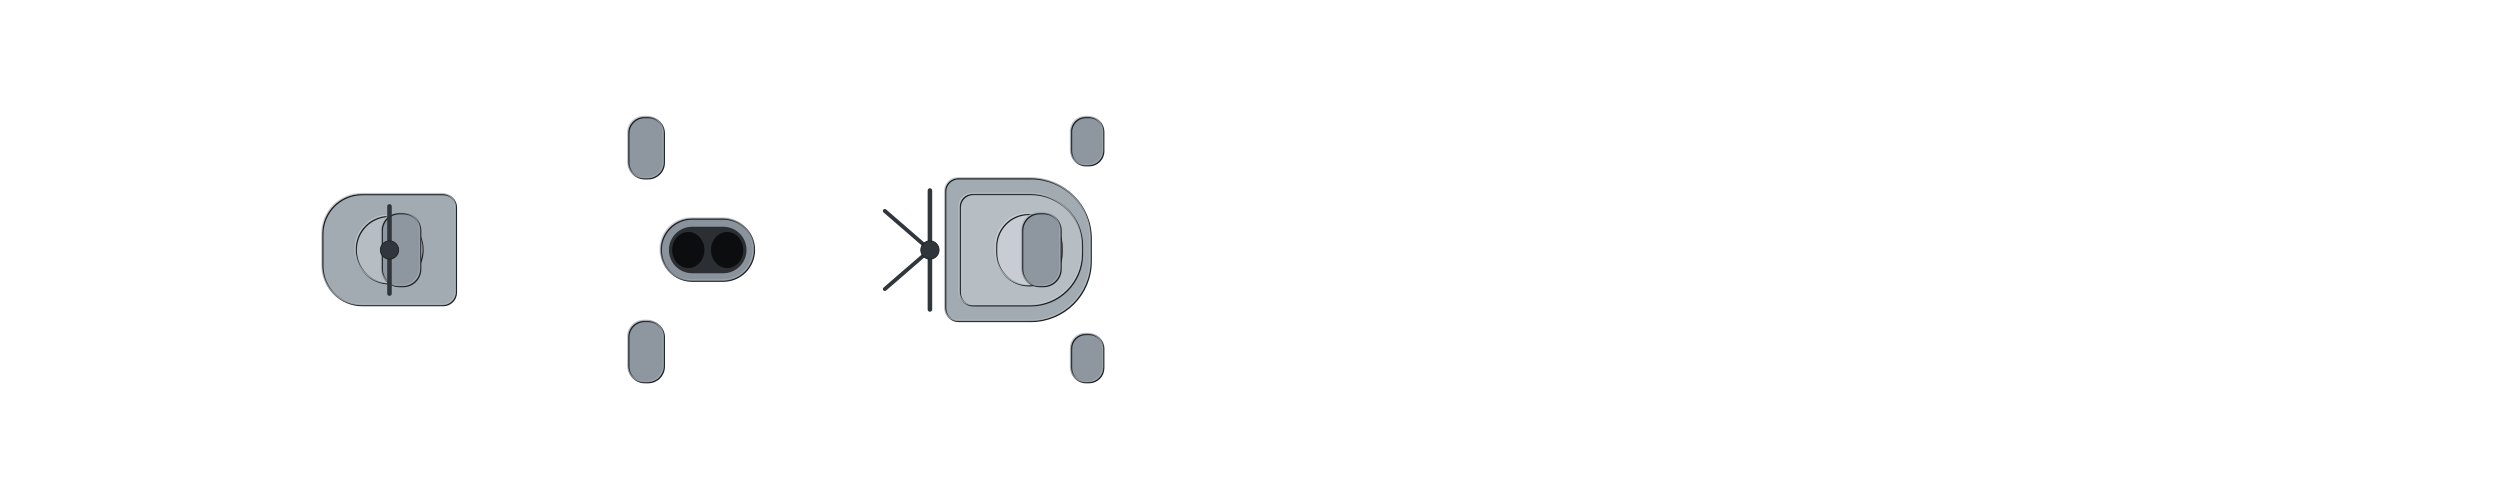
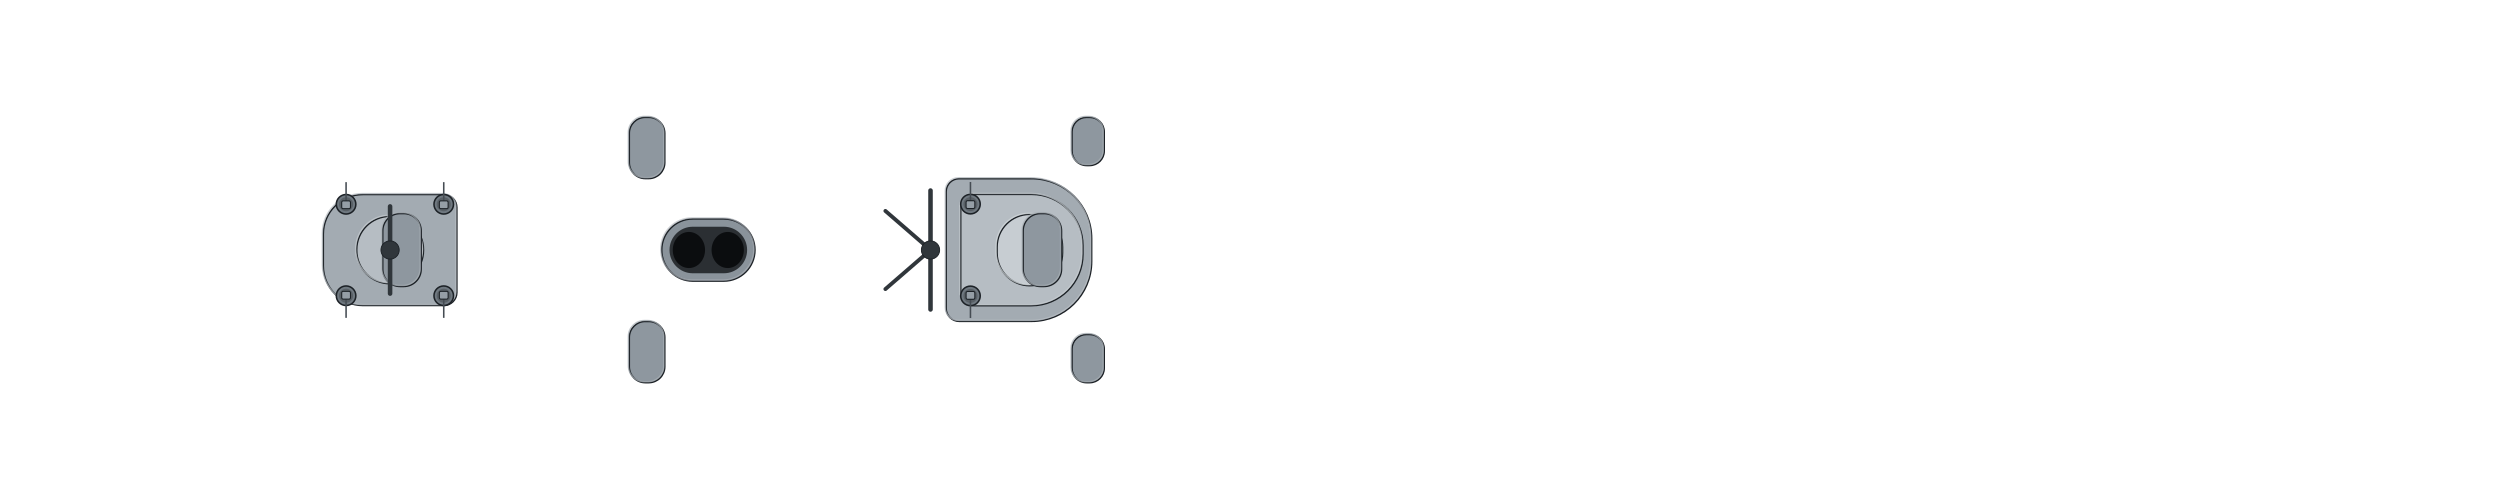
<svg xmlns="http://www.w3.org/2000/svg" width="1920" height="384" viewBox="-96 -19.2 192 38.4" shape-rendering="geometricPrecision">
  <defs>
    <clipPath id="hullclip">
      <path d="M-91.75,-1.522 L-91.743,-1.701 L-91.723,-1.881 L-91.69,-2.06 L-91.643,-2.239 L-91.583,-2.418 L-91.509,-2.597 L-91.422,-2.776 L-91.322,-2.955 L-91.208,-3.133 L-91.081,-3.311 L-90.941,-3.489 L-90.787,-3.666 L-90.62,-3.843 L-90.44,-4.02 L-90.247,-4.196 L-90.041,-4.372 L-89.821,-4.547 L-89.588,-4.722 L-89.343,-4.896 L-89.084,-5.07 L-88.812,-5.243 L-88.527,-5.416 L-88.23,-5.588 L-87.919,-5.759 L-87.596,-5.93 L-87.259,-6.1 L-86.91,-6.269 L-86.549,-6.437 L-86.175,-6.604 L-85.788,-6.771 L-85.388,-6.937 L-84.977,-7.102 L-84.552,-7.266 L-84.116,-7.428 L-83.667,-7.59 L-83.206,-7.751 L-82.732,-7.911 L-82.247,-8.07 L-81.75,-8.228 L-81.241,-8.385 L-80.719,-8.54 L-80.187,-8.695 L-79.642,-8.848 L-79.086,-9 L-78.518,-9.15 L-77.939,-9.3 L-77.348,-9.448 L-76.746,-9.595 L-76.133,-9.74 L-75.509,-9.884 L-74.874,-10.027 L-74.227,-10.168 L-73.57,-10.308 L-72.903,-10.446 L-72.224,-10.583 L-71.535,-10.718 L-70.836,-10.852 L-70.126,-10.984 L-69.406,-11.114 L-68.676,-11.243 L-67.936,-11.37 L-67.186,-11.496 L-66.426,-11.62 L-65.656,-11.742 L-64.877,-11.862 L-64.088,-11.981 L-63.29,-12.098 L-62.483,-12.213 L-61.667,-12.326 L-60.842,-12.437 L-60.007,-12.547 L-59.164,-12.654 L-58.313,-12.76 L-57.452,-12.864 L-56.584,-12.966 L-55.707,-13.065 L-54.822,-13.163 L-53.929,-13.259 L-53.028,-13.353 L-52.12,-13.444 L-51.204,-13.534 L-50.28,-13.621 L-49.349,-13.707 L-48.411,-13.79 L-47.466,-13.871 L-46.514,-13.95 L-45.555,-14.026 L-44.589,-14.101 L-43.617,-14.173 L-42.638,-14.243 L-41.654,-14.311 L-40.663,-14.376 L-39.666,-14.439 L-38.664,-14.5 L-37.655,-14.559 L-36.642,-14.615 L-35.623,-14.669 L-34.598,-14.72 L-33.569,-14.769 L-32.535,-14.815 L-31.496,-14.859 L-30.453,-14.901 L-29.405,-14.94 L-28.352,-14.977 L-27.296,-15.011 L-26.236,-15.043 L-25.171,-15.072 L-24.103,-15.098 L-23.032,-15.122 L-21.957,-15.144 L-20.879,-15.162 L-19.798,-15.179 L-18.714,-15.192 L-17.628,-15.203 L-16.538,-15.211 L-15.447,-15.217 L-14.353,-15.22 L-13.257,-15.22 L-12.159,-15.22 L-11.059,-15.22 L-9.958,-15.22 L-8.855,-15.22 L-7.751,-15.22 L-6.646,-15.22 L-5.54,-15.22 L-4.433,-15.22 L-3.325,-15.22 L-2.217,-15.22 L-1.109,-15.22 L-0,-15.22 L1.109,-15.22 L2.217,-15.22 L3.325,-15.22 L4.433,-15.22 L5.54,-15.22 L6.646,-15.22 L7.751,-15.22 L8.855,-15.22 L9.958,-15.22 L11.059,-15.22 L12.159,-15.22 L13.257,-15.22 L14.353,-15.219 L15.447,-15.213 L16.538,-15.201 L17.628,-15.182 L18.714,-15.158 L19.798,-15.128 L20.879,-15.092 L21.957,-15.051 L23.032,-15.003 L24.103,-14.951 L25.171,-14.892 L26.236,-14.828 L27.296,-14.759 L28.352,-14.684 L29.405,-14.605 L30.453,-14.519 L31.496,-14.429 L32.535,-14.334 L33.569,-14.234 L34.598,-14.129 L35.623,-14.019 L36.642,-13.905 L37.655,-13.786 L38.664,-13.663 L39.666,-13.535 L40.663,-13.403 L41.654,-13.267 L42.638,-13.127 L43.617,-12.983 L44.589,-12.835 L45.555,-12.683 L46.514,-12.528 L47.466,-12.37 L48.411,-12.208 L49.349,-12.043 L50.28,-11.875 L51.204,-11.704 L52.12,-11.53 L53.028,-11.353 L53.929,-11.174 L54.822,-10.992 L55.707,-10.808 L56.584,-10.622 L57.452,-10.434 L58.313,-10.244 L59.164,-10.053 L60.007,-9.859 L60.842,-9.664 L61.667,-9.468 L62.483,-9.271 L63.29,-9.072 L64.088,-8.873 L64.877,-8.673 L65.656,-8.472 L66.426,-8.271 L67.186,-8.069 L67.936,-7.867 L68.676,-7.665 L69.406,-7.463 L70.126,-7.262 L70.836,-7.06 L71.535,-6.859 L72.224,-6.659 L72.903,-6.46 L73.57,-6.261 L74.227,-6.064 L74.874,-5.867 L75.509,-5.672 L76.133,-5.478 L76.746,-5.286 L77.348,-5.096 L77.939,-4.907 L78.518,-4.72 L79.086,-4.536 L79.642,-4.353 L80.187,-4.173 L80.719,-3.995 L81.241,-3.82 L81.75,-3.648 L82.247,-3.478 L82.732,-3.311 L83.206,-3.148 L83.667,-2.987 L84.116,-2.83 L84.552,-2.676 L84.977,-2.525 L85.388,-2.378 L85.788,-2.235 L86.175,-2.095 L86.549,-1.959 L86.91,-1.828 L87.259,-1.7 L87.596,-1.576 L87.919,-1.456 L88.23,-1.341 L88.527,-1.23 L88.812,-1.123 L89.084,-1.021 L89.343,-0.924 L89.588,-0.831 L89.821,-0.742 L90.041,-0.659 L90.247,-0.58 L90.44,-0.506 L90.62,-0.437 L90.787,-0.373 L90.941,-0.314 L91.081,-0.26 L91.208,-0.21 L91.322,-0.166 L91.422,-0.128 L91.509,-0.094 L91.583,-0.065 L91.643,-0.042 L91.69,-0.023 L91.723,-0.01 L91.723,0.01 L91.69,0.023 L91.643,0.042 L91.583,0.065 L91.509,0.094 L91.422,0.128 L91.322,0.166 L91.208,0.21 L91.081,0.26 L90.941,0.314 L90.787,0.373 L90.62,0.437 L90.44,0.506 L90.247,0.58 L90.041,0.659 L89.821,0.742 L89.588,0.831 L89.343,0.924 L89.084,1.021 L88.812,1.123 L88.527,1.23 L88.23,1.341 L87.919,1.456 L87.596,1.576 L87.259,1.7 L86.91,1.828 L86.549,1.959 L86.175,2.095 L85.788,2.235 L85.388,2.378 L84.977,2.525 L84.552,2.676 L84.116,2.83 L83.667,2.987 L83.206,3.148 L82.732,3.311 L82.247,3.478 L81.75,3.648 L81.241,3.82 L80.719,3.995 L80.187,4.173 L79.642,4.353 L79.086,4.536 L78.518,4.72 L77.939,4.907 L77.348,5.096 L76.746,5.286 L76.133,5.478 L75.509,5.672 L74.874,5.867 L74.227,6.064 L73.57,6.261 L72.903,6.46 L72.224,6.659 L71.535,6.859 L70.836,7.06 L70.126,7.262 L69.406,7.463 L68.676,7.665 L67.936,7.867 L67.186,8.069 L66.426,8.271 L65.656,8.472 L64.877,8.673 L64.088,8.873 L63.29,9.072 L62.483,9.271 L61.667,9.468 L60.842,9.664 L60.007,9.859 L59.164,10.053 L58.313,10.244 L57.452,10.434 L56.584,10.622 L55.707,10.808 L54.822,10.992 L53.929,11.174 L53.028,11.353 L52.12,11.53 L51.204,11.704 L50.28,11.875 L49.349,12.043 L48.411,12.208 L47.466,12.37 L46.514,12.528 L45.555,12.683 L44.589,12.835 L43.617,12.983 L42.638,13.127 L41.654,13.267 L40.663,13.403 L39.666,13.535 L38.664,13.663 L37.655,13.786 L36.642,13.905 L35.623,14.019 L34.598,14.129 L33.569,14.234 L32.535,14.334 L31.496,14.429 L30.453,14.519 L29.405,14.605 L28.352,14.684 L27.296,14.759 L26.236,14.828 L25.171,14.892 L24.103,14.951 L23.032,15.003 L21.957,15.051 L20.879,15.092 L19.798,15.128 L18.714,15.158 L17.628,15.182 L16.538,15.201 L15.447,15.213 L14.353,15.219 L13.257,15.22 L12.159,15.22 L11.059,15.22 L9.958,15.22 L8.855,15.22 L7.751,15.22 L6.646,15.22 L5.54,15.22 L4.433,15.22 L3.325,15.22 L2.217,15.22 L1.109,15.22 L-0,15.22 L-1.109,15.22 L-2.217,15.22 L-3.325,15.22 L-4.433,15.22 L-5.54,15.22 L-6.646,15.22 L-7.751,15.22 L-8.855,15.22 L-9.958,15.22 L-11.059,15.22 L-12.159,15.22 L-13.257,15.22 L-14.353,15.22 L-15.447,15.217 L-16.538,15.211 L-17.628,15.203 L-18.714,15.192 L-19.798,15.179 L-20.879,15.162 L-21.957,15.144 L-23.032,15.122 L-24.103,15.098 L-25.171,15.072 L-26.236,15.043 L-27.296,15.011 L-28.352,14.977 L-29.405,14.94 L-30.453,14.901 L-31.496,14.859 L-32.535,14.815 L-33.569,14.769 L-34.598,14.72 L-35.623,14.669 L-36.642,14.615 L-37.655,14.559 L-38.664,14.5 L-39.666,14.439 L-40.663,14.376 L-41.654,14.311 L-42.638,14.243 L-43.617,14.173 L-44.589,14.101 L-45.555,14.026 L-46.514,13.95 L-47.466,13.871 L-48.411,13.79 L-49.349,13.707 L-50.28,13.621 L-51.204,13.534 L-52.12,13.444 L-53.028,13.353 L-53.929,13.259 L-54.822,13.163 L-55.707,13.065 L-56.584,12.966 L-57.452,12.864 L-58.313,12.76 L-59.164,12.654 L-60.007,12.547 L-60.842,12.437 L-61.667,12.326 L-62.483,12.213 L-63.29,12.098 L-64.088,11.981 L-64.877,11.862 L-65.656,11.742 L-66.426,11.62 L-67.186,11.496 L-67.936,11.37 L-68.676,11.243 L-69.406,11.114 L-70.126,10.984 L-70.836,10.852 L-71.535,10.718 L-72.224,10.583 L-72.903,10.446 L-73.57,10.308 L-74.227,10.168 L-74.874,10.027 L-75.509,9.884 L-76.133,9.74 L-76.746,9.595 L-77.348,9.448 L-77.939,9.3 L-78.518,9.15 L-79.086,9 L-79.642,8.848 L-80.187,8.695 L-80.719,8.54 L-81.241,8.385 L-81.75,8.228 L-82.247,8.07 L-82.732,7.911 L-83.206,7.751 L-83.667,7.59 L-84.116,7.428 L-84.552,7.266 L-84.977,7.102 L-85.388,6.937 L-85.788,6.771 L-86.175,6.604 L-86.549,6.437 L-86.91,6.269 L-87.259,6.1 L-87.596,5.93 L-87.919,5.759 L-88.23,5.588 L-88.527,5.416 L-88.812,5.243 L-89.084,5.07 L-89.343,4.896 L-89.588,4.722 L-89.821,4.547 L-90.041,4.372 L-90.247,4.196 L-90.44,4.02 L-90.62,3.843 L-90.787,3.666 L-90.941,3.489 L-91.081,3.311 L-91.208,3.133 L-91.322,2.955 L-91.422,2.776 L-91.509,2.597 L-91.583,2.418 L-91.643,2.239 L-91.69,2.06 L-91.723,1.881 L-91.743,1.701 L-91.75,1.522 Z" />
    </clipPath>
    <clipPath id="deckclip">
      <path d="M-91.75,-0.972 L-91.743,-1.151 L-91.723,-1.331 L-91.69,-1.51 L-91.643,-1.689 L-91.583,-1.868 L-91.509,-2.047 L-91.422,-2.226 L-91.322,-2.405 L-91.208,-2.583 L-91.081,-2.761 L-90.941,-2.939 L-90.787,-3.116 L-90.62,-3.293 L-90.44,-3.47 L-90.247,-3.646 L-90.041,-3.822 L-89.821,-3.997 L-89.588,-4.172 L-89.343,-4.346 L-89.084,-4.52 L-88.812,-4.693 L-88.527,-4.866 L-88.23,-5.038 L-87.919,-5.209 L-87.596,-5.38 L-87.259,-5.55 L-86.91,-5.719 L-86.549,-5.887 L-86.175,-6.054 L-85.788,-6.221 L-85.388,-6.387 L-84.977,-6.552 L-84.552,-6.716 L-84.116,-6.878 L-83.667,-7.04 L-83.206,-7.201 L-82.732,-7.361 L-82.247,-7.52 L-81.75,-7.678 L-81.241,-7.835 L-80.719,-7.99 L-80.187,-8.145 L-79.642,-8.298 L-79.086,-8.45 L-78.518,-8.6 L-77.939,-8.75 L-77.348,-8.898 L-76.746,-9.045 L-76.133,-9.19 L-75.509,-9.334 L-74.874,-9.477 L-74.227,-9.618 L-73.57,-9.758 L-72.903,-9.896 L-72.224,-10.033 L-71.535,-10.168 L-70.836,-10.302 L-70.126,-10.434 L-69.406,-10.564 L-68.676,-10.693 L-67.936,-10.82 L-67.186,-10.946 L-66.426,-11.07 L-65.656,-11.192 L-64.877,-11.312 L-64.088,-11.431 L-63.29,-11.548 L-62.483,-11.663 L-61.667,-11.776 L-60.842,-11.887 L-60.007,-11.997 L-59.164,-12.104 L-58.313,-12.21 L-57.452,-12.314 L-56.584,-12.416 L-55.707,-12.515 L-54.822,-12.613 L-53.929,-12.709 L-53.028,-12.803 L-52.12,-12.894 L-51.204,-12.984 L-50.28,-13.071 L-49.349,-13.157 L-48.411,-13.24 L-47.466,-13.321 L-46.514,-13.4 L-45.555,-13.476 L-44.589,-13.551 L-43.617,-13.623 L-42.638,-13.693 L-41.654,-13.761 L-40.663,-13.826 L-39.666,-13.889 L-38.664,-13.95 L-37.655,-14.009 L-36.642,-14.065 L-35.623,-14.119 L-34.598,-14.17 L-33.569,-14.219 L-32.535,-14.265 L-31.496,-14.309 L-30.453,-14.351 L-29.405,-14.39 L-28.352,-14.427 L-27.296,-14.461 L-26.236,-14.493 L-25.171,-14.522 L-24.103,-14.548 L-23.032,-14.572 L-21.957,-14.594 L-20.879,-14.612 L-19.798,-14.629 L-18.714,-14.642 L-17.628,-14.653 L-16.538,-14.661 L-15.447,-14.667 L-14.353,-14.67 L-13.257,-14.67 L-12.159,-14.67 L-11.059,-14.67 L-9.958,-14.67 L-8.855,-14.67 L-7.751,-14.67 L-6.646,-14.67 L-5.54,-14.67 L-4.433,-14.67 L-3.325,-14.67 L-2.217,-14.67 L-1.109,-14.67 L-0,-14.67 L1.109,-14.67 L2.217,-14.67 L3.325,-14.67 L4.433,-14.67 L5.54,-14.67 L6.646,-14.67 L7.751,-14.67 L8.855,-14.67 L9.958,-14.67 L11.059,-14.67 L12.159,-14.67 L13.257,-14.67 L14.353,-14.669 L15.447,-14.663 L16.538,-14.651 L17.628,-14.632 L18.714,-14.608 L19.798,-14.578 L20.879,-14.542 L21.957,-14.501 L23.032,-14.453 L24.103,-14.401 L25.171,-14.342 L26.236,-14.278 L27.296,-14.209 L28.352,-14.134 L29.405,-14.055 L30.453,-13.969 L31.496,-13.879 L32.535,-13.784 L33.569,-13.684 L34.598,-13.579 L35.623,-13.469 L36.642,-13.355 L37.655,-13.236 L38.664,-13.113 L39.666,-12.985 L40.663,-12.853 L41.654,-12.717 L42.638,-12.577 L43.617,-12.433 L44.589,-12.285 L45.555,-12.133 L46.514,-11.978 L47.466,-11.82 L48.411,-11.658 L49.349,-11.493 L50.28,-11.325 L51.204,-11.154 L52.12,-10.98 L53.028,-10.803 L53.929,-10.624 L54.822,-10.442 L55.707,-10.258 L56.584,-10.072 L57.452,-9.884 L58.313,-9.694 L59.164,-9.503 L60.007,-9.309 L60.842,-9.114 L61.667,-8.918 L62.483,-8.721 L63.29,-8.522 L64.088,-8.323 L64.877,-8.123 L65.656,-7.922 L66.426,-7.721 L67.186,-7.519 L67.936,-7.317 L68.676,-7.115 L69.406,-6.913 L70.126,-6.712 L70.836,-6.51 L71.535,-6.309 L72.224,-6.109 L72.903,-5.91 L73.57,-5.711 L74.227,-5.514 L74.874,-5.317 L75.509,-5.122 L76.133,-4.928 L76.746,-4.736 L77.348,-4.546 L77.939,-4.357 L78.518,-4.17 L79.086,-3.986 L79.642,-3.803 L80.187,-3.623 L80.719,-3.445 L81.241,-3.27 L81.75,-3.098 L82.247,-2.928 L82.732,-2.761 L83.206,-2.598 L83.667,-2.437 L84.116,-2.28 L84.552,-2.126 L84.977,-1.975 L85.388,-1.828 L85.788,-1.685 L86.175,-1.545 L86.549,-1.409 L86.91,-1.278 L87.259,-1.15 L87.596,-1.026 L87.919,-0.906 L88.23,-0.791 L88.527,-0.68 L88.812,-0.573 L89.084,-0.471 L89.343,-0.374 L89.588,-0.281 L89.821,-0.192 L90.041,-0.109 L90.247,-0.03 L90.247,0.03 L90.041,0.109 L89.821,0.192 L89.588,0.281 L89.343,0.374 L89.084,0.471 L88.812,0.573 L88.527,0.68 L88.23,0.791 L87.919,0.906 L87.596,1.026 L87.259,1.15 L86.91,1.278 L86.549,1.409 L86.175,1.545 L85.788,1.685 L85.388,1.828 L84.977,1.975 L84.552,2.126 L84.116,2.28 L83.667,2.437 L83.206,2.598 L82.732,2.761 L82.247,2.928 L81.75,3.098 L81.241,3.27 L80.719,3.445 L80.187,3.623 L79.642,3.803 L79.086,3.986 L78.518,4.17 L77.939,4.357 L77.348,4.546 L76.746,4.736 L76.133,4.928 L75.509,5.122 L74.874,5.317 L74.227,5.514 L73.57,5.711 L72.903,5.91 L72.224,6.109 L71.535,6.309 L70.836,6.51 L70.126,6.712 L69.406,6.913 L68.676,7.115 L67.936,7.317 L67.186,7.519 L66.426,7.721 L65.656,7.922 L64.877,8.123 L64.088,8.323 L63.29,8.522 L62.483,8.721 L61.667,8.918 L60.842,9.114 L60.007,9.309 L59.164,9.503 L58.313,9.694 L57.452,9.884 L56.584,10.072 L55.707,10.258 L54.822,10.442 L53.929,10.624 L53.028,10.803 L52.12,10.98 L51.204,11.154 L50.28,11.325 L49.349,11.493 L48.411,11.658 L47.466,11.82 L46.514,11.978 L45.555,12.133 L44.589,12.285 L43.617,12.433 L42.638,12.577 L41.654,12.717 L40.663,12.853 L39.666,12.985 L38.664,13.113 L37.655,13.236 L36.642,13.355 L35.623,13.469 L34.598,13.579 L33.569,13.684 L32.535,13.784 L31.496,13.879 L30.453,13.969 L29.405,14.055 L28.352,14.134 L27.296,14.209 L26.236,14.278 L25.171,14.342 L24.103,14.401 L23.032,14.453 L21.957,14.501 L20.879,14.542 L19.798,14.578 L18.714,14.608 L17.628,14.632 L16.538,14.651 L15.447,14.663 L14.353,14.669 L13.257,14.67 L12.159,14.67 L11.059,14.67 L9.958,14.67 L8.855,14.67 L7.751,14.67 L6.646,14.67 L5.54,14.67 L4.433,14.67 L3.325,14.67 L2.217,14.67 L1.109,14.67 L-0,14.67 L-1.109,14.67 L-2.217,14.67 L-3.325,14.67 L-4.433,14.67 L-5.54,14.67 L-6.646,14.67 L-7.751,14.67 L-8.855,14.67 L-9.958,14.67 L-11.059,14.67 L-12.159,14.67 L-13.257,14.67 L-14.353,14.67 L-15.447,14.667 L-16.538,14.661 L-17.628,14.653 L-18.714,14.642 L-19.798,14.629 L-20.879,14.612 L-21.957,14.594 L-23.032,14.572 L-24.103,14.548 L-25.171,14.522 L-26.236,14.493 L-27.296,14.461 L-28.352,14.427 L-29.405,14.39 L-30.453,14.351 L-31.496,14.309 L-32.535,14.265 L-33.569,14.219 L-34.598,14.17 L-35.623,14.119 L-36.642,14.065 L-37.655,14.009 L-38.664,13.95 L-39.666,13.889 L-40.663,13.826 L-41.654,13.761 L-42.638,13.693 L-43.617,13.623 L-44.589,13.551 L-45.555,13.476 L-46.514,13.4 L-47.466,13.321 L-48.411,13.24 L-49.349,13.157 L-50.28,13.071 L-51.204,12.984 L-52.12,12.894 L-53.028,12.803 L-53.929,12.709 L-54.822,12.613 L-55.707,12.515 L-56.584,12.416 L-57.452,12.314 L-58.313,12.21 L-59.164,12.104 L-60.007,11.997 L-60.842,11.887 L-61.667,11.776 L-62.483,11.663 L-63.29,11.548 L-64.088,11.431 L-64.877,11.312 L-65.656,11.192 L-66.426,11.07 L-67.186,10.946 L-67.936,10.82 L-68.676,10.693 L-69.406,10.564 L-70.126,10.434 L-70.836,10.302 L-71.535,10.168 L-72.224,10.033 L-72.903,9.896 L-73.57,9.758 L-74.227,9.618 L-74.874,9.477 L-75.509,9.334 L-76.133,9.19 L-76.746,9.045 L-77.348,8.898 L-77.939,8.75 L-78.518,8.6 L-79.086,8.45 L-79.642,8.298 L-80.187,8.145 L-80.719,7.99 L-81.241,7.835 L-81.75,7.678 L-82.247,7.52 L-82.732,7.361 L-83.206,7.201 L-83.667,7.04 L-84.116,6.878 L-84.552,6.716 L-84.977,6.552 L-85.388,6.387 L-85.788,6.221 L-86.175,6.054 L-86.549,5.887 L-86.91,5.719 L-87.259,5.55 L-87.596,5.38 L-87.919,5.209 L-88.23,5.038 L-88.527,4.866 L-88.812,4.693 L-89.084,4.52 L-89.343,4.346 L-89.588,4.172 L-89.821,3.997 L-90.041,3.822 L-90.247,3.646 L-90.44,3.47 L-90.62,3.293 L-90.787,3.116 L-90.941,2.939 L-91.081,2.761 L-91.208,2.583 L-91.322,2.405 L-91.422,2.226 L-91.509,2.047 L-91.583,1.868 L-91.643,1.689 L-91.69,1.51 L-91.723,1.331 L-91.743,1.151 L-91.75,0.972 Z" />
    </clipPath>
  </defs>
-   <path d="M-22.382,-5.479 L-16.809,-5.479 A4.603,4.603 0 0 1 -12.207,-0.877 L-12.207,0.877 A4.603,4.603 0 0 1 -16.809,5.479 L-22.382,5.479 A1,1 0 0 1 -23.382,4.479 L-23.382,-4.479 A1,1 0 0 1 -22.382,-5.479 Z" fill="#a3abb2" stroke="#1c2126" stroke-width="0.12" stroke-linejoin="round" />
-   <path d="M-22.382,-5.479 L-16.809,-5.479 A4.603,4.603 0 0 1 -12.207,-0.877 L-12.207,0.877 A4.603,4.603 0 0 1 -16.809,5.479 L-22.382,5.479 A1,1 0 0 1 -23.382,4.479 L-23.382,-4.479 A1,1 0 0 1 -22.382,-5.479 Z" fill="none" stroke="#bac0c5" stroke-width="0.108" transform="translate(-0.072,-0.072)" stroke-opacity="0.7" />
-   <path d="M-21.264,-4.274 L-16.822,-4.274 A3.945,3.945 0 0 1 -12.877,-0.329 L-12.877,0.329 A3.945,3.945 0 0 1 -16.822,4.274 L-21.264,4.274 A1,1 0 0 1 -22.264,3.274 L-22.264,-3.274 A1,1 0 0 1 -21.264,-4.274 Z" fill="#b6bdc3" stroke="#1c2126" stroke-width="0.12" stroke-linejoin="round" />
-   <path d="M-21.264,-4.274 L-16.822,-4.274 A3.945,3.945 0 0 1 -12.877,-0.329 L-12.877,0.329 A3.945,3.945 0 0 1 -16.822,4.274 L-21.264,4.274 A1,1 0 0 1 -22.264,3.274 L-22.264,-3.274 A1,1 0 0 1 -21.264,-4.274 Z" fill="none" stroke="#c8ced2" stroke-width="0.108" transform="translate(-0.072,-0.072)" stroke-opacity="0.7" />
-   <path d="M-16.956,-2.74 L-16.956,-2.74 A2.514,2.514 0 0 1 -14.442,-0.225 L-14.442,0.225 A2.514,2.514 0 0 1 -16.956,2.74 L-16.956,2.74 A2.514,2.514 0 0 1 -19.47,0.225 L-19.47,-0.225 A2.514,2.514 0 0 1 -16.956,-2.74 Z" fill="#c7cdd2" stroke="#1c2126" stroke-width="0.12" stroke-linejoin="round" />
-   <path d="M-16.956,-2.74 L-16.956,-2.74 A2.514,2.514 0 0 1 -14.442,-0.225 L-14.442,0.225 A2.514,2.514 0 0 1 -16.956,2.74 L-16.956,2.74 A2.514,2.514 0 0 1 -19.47,0.225 L-19.47,-0.225 A2.514,2.514 0 0 1 -16.956,-2.74 Z" fill="none" stroke="#d5dadd" stroke-width="0.108" transform="translate(-0.072,-0.072)" stroke-opacity="0.7" />
-   <path d="M-68.172,-4.262 L-61.958,-4.262 A1,1 0 0 1 -60.958,-3.262 L-60.958,3.262 A1,1 0 0 1 -61.958,4.262 L-68.172,4.262 A3.044,3.044 0 0 1 -71.216,1.218 L-71.216,-1.218 A3.044,3.044 0 0 1 -68.172,-4.262 Z" fill="#a3abb2" stroke="#1c2126" stroke-width="0.12" stroke-linejoin="round" />
-   <path d="M-68.172,-4.262 L-61.958,-4.262 A1,1 0 0 1 -60.958,-3.262 L-60.958,3.262 A1,1 0 0 1 -61.958,4.262 L-68.172,4.262 A3.044,3.044 0 0 1 -71.216,1.218 L-71.216,-1.218 A3.044,3.044 0 0 1 -68.172,-4.262 Z" fill="none" stroke="#bac0c5" stroke-width="0.108" transform="translate(-0.072,-0.072)" stroke-opacity="0.7" />
-   <path d="M-66.087,-2.587 L-66.087,-2.587 A2.564,2.564 0 0 1 -63.523,-0.023 L-63.523,0.023 A2.564,2.564 0 0 1 -66.087,2.587 L-66.087,2.587 A2.564,2.564 0 0 1 -68.651,0.023 L-68.651,-0.023 A2.564,2.564 0 0 1 -66.087,-2.587 Z" fill="#b6bdc3" stroke="#1c2126" stroke-width="0.12" stroke-linejoin="round" />
-   <path d="M-66.087,-2.587 L-66.087,-2.587 A2.564,2.564 0 0 1 -63.523,-0.023 L-63.523,0.023 A2.564,2.564 0 0 1 -66.087,2.587 L-66.087,2.587 A2.564,2.564 0 0 1 -68.651,0.023 L-68.651,-0.023 A2.564,2.564 0 0 1 -66.087,-2.587 Z" fill="none" stroke="#c8ced2" stroke-width="0.108" transform="translate(-0.072,-0.072)" stroke-opacity="0.7" />
-   <path d="M-16.143,-2.8 L-15.848,-2.8 A1.328,1.328 0 0 1 -14.52,-1.472 L-14.52,1.472 A1.328,1.328 0 0 1 -15.848,2.8 L-16.143,2.8 A1.328,1.328 0 0 1 -17.47,1.472 L-17.47,-1.472 A1.328,1.328 0 0 1 -16.143,-2.8 Z" fill="#8e979f" stroke="#1c2126" stroke-width="0.12" stroke-linejoin="round" />
-   <path d="M-16.143,-2.8 L-15.848,-2.8 A1.328,1.328 0 0 1 -14.52,-1.472 L-14.52,1.472 A1.328,1.328 0 0 1 -15.848,2.8 L-16.143,2.8 A1.328,1.328 0 0 1 -17.47,1.472 L-17.47,-1.472 A1.328,1.328 0 0 1 -16.143,-2.8 Z" fill="none" stroke="#aab1b7" stroke-width="0.108" transform="translate(-0.072,-0.072)" stroke-opacity="0.7" />
-   <path d="M-65.324,-2.8 L-65.029,-2.8 A1.328,1.328 0 0 1 -63.701,-1.472 L-63.701,1.472 A1.328,1.328 0 0 1 -65.029,2.8 L-65.324,2.8 A1.328,1.328 0 0 1 -66.651,1.472 L-66.651,-1.472 A1.328,1.328 0 0 1 -65.324,-2.8 Z" fill="#8e979f" stroke="#1c2126" stroke-width="0.12" stroke-linejoin="round" />
-   <path d="M-65.324,-2.8 L-65.029,-2.8 A1.328,1.328 0 0 1 -63.701,-1.472 L-63.701,1.472 A1.328,1.328 0 0 1 -65.029,2.8 L-65.324,2.8 A1.328,1.328 0 0 1 -66.651,1.472 L-66.651,-1.472 A1.328,1.328 0 0 1 -65.324,-2.8 Z" fill="none" stroke="#aab1b7" stroke-width="0.108" transform="translate(-0.072,-0.072)" stroke-opacity="0.7" />
-   <path d="M-46.489,5.479 L-46.217,5.479 A1.226,1.226 0 0 1 -44.991,6.706 L-44.991,8.953 A1.226,1.226 0 0 1 -46.217,10.179 L-46.489,10.179 A1.226,1.226 0 0 1 -47.716,8.953 L-47.716,6.706 A1.226,1.226 0 0 1 -46.489,5.479 Z" fill="#8e979f" stroke="#1c2126" stroke-width="0.12" stroke-linejoin="round" />
-   <path d="M-46.489,5.479 L-46.217,5.479 A1.226,1.226 0 0 1 -44.991,6.706 L-44.991,8.953 A1.226,1.226 0 0 1 -46.217,10.179 L-46.489,10.179 A1.226,1.226 0 0 1 -47.716,8.953 L-47.716,6.706 A1.226,1.226 0 0 1 -46.489,5.479 Z" fill="none" stroke="#aab1b7" stroke-width="0.108" transform="translate(-0.072,-0.072)" stroke-opacity="0.7" />
-   <path d="M-46.489,-10.179 L-46.217,-10.179 A1.226,1.226 0 0 1 -44.991,-8.953 L-44.991,-6.706 A1.226,1.226 0 0 1 -46.217,-5.479 L-46.489,-5.479 A1.226,1.226 0 0 1 -47.716,-6.706 L-47.716,-8.953 A1.226,1.226 0 0 1 -46.489,-10.179 Z" fill="#8e979f" stroke="#1c2126" stroke-width="0.12" stroke-linejoin="round" />
-   <path d="M-46.489,-10.179 L-46.217,-10.179 A1.226,1.226 0 0 1 -44.991,-8.953 L-44.991,-6.706 A1.226,1.226 0 0 1 -46.217,-5.479 L-46.489,-5.479 A1.226,1.226 0 0 1 -47.716,-6.706 L-47.716,-8.953 A1.226,1.226 0 0 1 -46.489,-10.179 Z" fill="none" stroke="#aab1b7" stroke-width="0.108" transform="translate(-0.072,-0.072)" stroke-opacity="0.7" />
-   <path d="M-12.602,6.479 L-12.354,6.479 A1.114,1.114 0 0 1 -11.241,7.593 L-11.241,9.066 A1.114,1.114 0 0 1 -12.354,10.179 L-12.602,10.179 A1.114,1.114 0 0 1 -13.716,9.066 L-13.716,7.593 A1.114,1.114 0 0 1 -12.602,6.479 Z" fill="#8e979f" stroke="#1c2126" stroke-width="0.12" stroke-linejoin="round" />
-   <path d="M-12.602,6.479 L-12.354,6.479 A1.114,1.114 0 0 1 -11.241,7.593 L-11.241,9.066 A1.114,1.114 0 0 1 -12.354,10.179 L-12.602,10.179 A1.114,1.114 0 0 1 -13.716,9.066 L-13.716,7.593 A1.114,1.114 0 0 1 -12.602,6.479 Z" fill="none" stroke="#aab1b7" stroke-width="0.108" transform="translate(-0.072,-0.072)" stroke-opacity="0.7" />
-   <path d="M-12.602,-10.179 L-12.354,-10.179 A1.114,1.114 0 0 1 -11.241,-9.066 L-11.241,-7.593 A1.114,1.114 0 0 1 -12.354,-6.479 L-12.602,-6.479 A1.114,1.114 0 0 1 -13.716,-7.593 L-13.716,-9.066 A1.114,1.114 0 0 1 -12.602,-10.179 Z" fill="#8e979f" stroke="#1c2126" stroke-width="0.12" stroke-linejoin="round" />
-   <path d="M-12.602,-10.179 L-12.354,-10.179 A1.114,1.114 0 0 1 -11.241,-9.066 L-11.241,-7.593 A1.114,1.114 0 0 1 -12.354,-6.479 L-12.602,-6.479 A1.114,1.114 0 0 1 -13.716,-7.593 L-13.716,-9.066 A1.114,1.114 0 0 1 -12.602,-10.179 Z" fill="none" stroke="#aab1b7" stroke-width="0.108" transform="translate(-0.072,-0.072)" stroke-opacity="0.7" />
-   <path d="M-42.841,-2.386 L-40.455,-2.386 A2.386,2.386 0 0 1 -38.068,0 L-38.068,0 A2.386,2.386 0 0 1 -40.455,2.386 L-42.841,2.386 A2.386,2.386 0 0 1 -45.227,0 L-45.227,0 A2.386,2.386 0 0 1 -42.841,-2.386 Z" fill="#8a939b" stroke="#1c2126" stroke-width="0.12" stroke-linejoin="round" />
-   <path d="M-42.841,-1.786 L-40.455,-1.786 A1.786,1.786 0 0 1 -38.668,0 L-38.668,0 A1.786,1.786 0 0 1 -40.455,1.786 L-42.841,1.786 A1.786,1.786 0 0 1 -44.627,0 L-44.627,0 A1.786,1.786 0 0 1 -42.841,-1.786 Z" fill="#2b2f33" />
-   <ellipse cx="-43.138" cy="0" rx="1.24" ry="1.386" fill="#0b0d0f" />
-   <ellipse cx="-40.158" cy="0" rx="1.24" ry="1.386" fill="#0b0d0f" />
-   <path d="M-42.841,-2.386 L-40.455,-2.386 A2.386,2.386 0 0 1 -38.068,0 L-38.068,0 A2.386,2.386 0 0 1 -40.455,2.386 L-42.841,2.386 A2.386,2.386 0 0 1 -45.227,0 L-45.227,0 A2.386,2.386 0 0 1 -42.841,-2.386 Z" fill="none" stroke="#adb3b9" stroke-width="0.12" transform="translate(-0.072,-0.072)" stroke-opacity="0.6" />
-   <line x1="-24.582" y1="-4.566" x2="-24.582" y2="4.566" stroke="#30363b" stroke-width="0.35" stroke-linecap="round" />
-   <line x1="-24.582" y1="0" x2="-28.046" y2="3" stroke="#30363b" stroke-width="0.3" stroke-linecap="round" />
-   <line x1="-24.582" y1="0" x2="-28.046" y2="-3" stroke="#30363b" stroke-width="0.3" stroke-linecap="round" />
-   <circle cx="-24.582" cy="0" r="0.7" fill="#30363b" stroke="#1c2126" stroke-width="0.072" stroke-linejoin="round" />
-   <line x1="-66.087" y1="-3.348" x2="-66.087" y2="3.348" stroke="#30363b" stroke-width="0.35" stroke-linecap="round" />
-   <circle cx="-66.087" cy="0" r="0.7" fill="#30363b" stroke="#1c2126" stroke-width="0.072" stroke-linejoin="round" />
+   <path d="M-22.337,-5.479 L-16.764,-5.479 A4.603,4.603 0 0 1 -12.162,-0.877 L-12.162,0.877 A4.603,4.603 0 0 1 -16.764,5.479 L-22.337,5.479 A1,1 0 0 1 -23.337,4.479 L-23.337,-4.479 A1,1 0 0 1 -22.337,-5.479 Z" fill="#a3abb2" stroke="#1c2126" stroke-width="0.12" stroke-linejoin="round" />
+   <path d="M-22.337,-5.479 L-16.764,-5.479 A4.603,4.603 0 0 1 -12.162,-0.877 L-12.162,0.877 A4.603,4.603 0 0 1 -16.764,5.479 L-22.337,5.479 A1,1 0 0 1 -23.337,4.479 L-23.337,-4.479 A1,1 0 0 1 -22.337,-5.479 Z" fill="none" stroke="#bac0c5" stroke-width="0.108" transform="translate(-0.072,-0.072)" stroke-opacity="0.7" />
+   <path d="M-21.219,-4.274 L-16.777,-4.274 A3.945,3.945 0 0 1 -12.832,-0.329 L-12.832,0.329 A3.945,3.945 0 0 1 -16.777,4.274 L-21.219,4.274 A1,1 0 0 1 -22.219,3.274 L-22.219,-3.274 A1,1 0 0 1 -21.219,-4.274 Z" fill="#b6bdc3" stroke="#1c2126" stroke-width="0.12" stroke-linejoin="round" />
+   <path d="M-21.219,-4.274 L-16.777,-4.274 A3.945,3.945 0 0 1 -12.832,-0.329 L-12.832,0.329 A3.945,3.945 0 0 1 -16.777,4.274 L-21.219,4.274 A1,1 0 0 1 -22.219,3.274 L-22.219,-3.274 A1,1 0 0 1 -21.219,-4.274 Z" fill="none" stroke="#c8ced2" stroke-width="0.108" transform="translate(-0.072,-0.072)" stroke-opacity="0.7" />
+   <path d="M-16.911,-2.74 L-16.911,-2.74 A2.514,2.514 0 0 1 -14.397,-0.225 L-14.397,0.225 A2.514,2.514 0 0 1 -16.911,2.74 L-16.911,2.74 A2.514,2.514 0 0 1 -19.426,0.225 L-19.426,-0.225 A2.514,2.514 0 0 1 -16.911,-2.74 Z" fill="#c7cdd2" stroke="#1c2126" stroke-width="0.12" stroke-linejoin="round" />
+   <path d="M-16.911,-2.74 L-16.911,-2.74 A2.514,2.514 0 0 1 -14.397,-0.225 L-14.397,0.225 A2.514,2.514 0 0 1 -16.911,2.74 L-16.911,2.74 A2.514,2.514 0 0 1 -19.426,0.225 L-19.426,-0.225 A2.514,2.514 0 0 1 -16.911,-2.74 Z" fill="none" stroke="#d5dadd" stroke-width="0.108" transform="translate(-0.072,-0.072)" stroke-opacity="0.7" />
+   <path d="M-68.127,-4.262 L-61.914,-4.262 A1,1 0 0 1 -60.914,-3.262 L-60.914,3.262 A1,1 0 0 1 -61.914,4.262 L-68.127,4.262 A3.044,3.044 0 0 1 -71.171,1.218 L-71.171,-1.218 A3.044,3.044 0 0 1 -68.127,-4.262 Z" fill="#a3abb2" stroke="#1c2126" stroke-width="0.12" stroke-linejoin="round" />
+   <path d="M-68.127,-4.262 L-61.914,-4.262 A1,1 0 0 1 -60.914,-3.262 L-60.914,3.262 A1,1 0 0 1 -61.914,4.262 L-68.127,4.262 A3.044,3.044 0 0 1 -71.171,1.218 L-71.171,-1.218 A3.044,3.044 0 0 1 -68.127,-4.262 Z" fill="none" stroke="#bac0c5" stroke-width="0.108" transform="translate(-0.072,-0.072)" stroke-opacity="0.7" />
+   <path d="M-66.042,-2.587 L-66.042,-2.587 A2.564,2.564 0 0 1 -63.478,-0.023 L-63.478,0.023 A2.564,2.564 0 0 1 -66.042,2.587 L-66.042,2.587 A2.564,2.564 0 0 1 -68.607,0.023 L-68.607,-0.023 A2.564,2.564 0 0 1 -66.042,-2.587 Z" fill="#b6bdc3" stroke="#1c2126" stroke-width="0.12" stroke-linejoin="round" />
+   <path d="M-66.042,-2.587 L-66.042,-2.587 A2.564,2.564 0 0 1 -63.478,-0.023 L-63.478,0.023 A2.564,2.564 0 0 1 -66.042,2.587 L-66.042,2.587 A2.564,2.564 0 0 1 -68.607,0.023 L-68.607,-0.023 A2.564,2.564 0 0 1 -66.042,-2.587 Z" fill="none" stroke="#c8ced2" stroke-width="0.108" transform="translate(-0.072,-0.072)" stroke-opacity="0.7" />
+   <path d="M-16.098,-2.8 L-15.803,-2.8 A1.328,1.328 0 0 1 -14.476,-1.472 L-14.476,1.472 A1.328,1.328 0 0 1 -15.803,2.8 L-16.098,2.8 A1.328,1.328 0 0 1 -17.426,1.472 L-17.426,-1.472 A1.328,1.328 0 0 1 -16.098,-2.8 Z" fill="#8e979f" stroke="#1c2126" stroke-width="0.12" stroke-linejoin="round" />
+   <path d="M-16.098,-2.8 L-15.803,-2.8 A1.328,1.328 0 0 1 -14.476,-1.472 L-14.476,1.472 A1.328,1.328 0 0 1 -15.803,2.8 L-16.098,2.8 A1.328,1.328 0 0 1 -17.426,1.472 L-17.426,-1.472 A1.328,1.328 0 0 1 -16.098,-2.8 Z" fill="none" stroke="#aab1b7" stroke-width="0.108" transform="translate(-0.072,-0.072)" stroke-opacity="0.7" />
+   <path d="M-65.279,-2.8 L-64.984,-2.8 A1.328,1.328 0 0 1 -63.657,-1.472 L-63.657,1.472 A1.328,1.328 0 0 1 -64.984,2.8 L-65.279,2.8 A1.328,1.328 0 0 1 -66.607,1.472 L-66.607,-1.472 A1.328,1.328 0 0 1 -65.279,-2.8 Z" fill="#8e979f" stroke="#1c2126" stroke-width="0.12" stroke-linejoin="round" />
+   <path d="M-65.279,-2.8 L-64.984,-2.8 A1.328,1.328 0 0 1 -63.657,-1.472 L-63.657,1.472 A1.328,1.328 0 0 1 -64.984,2.8 L-65.279,2.8 A1.328,1.328 0 0 1 -66.607,1.472 L-66.607,-1.472 A1.328,1.328 0 0 1 -65.279,-2.8 Z" fill="none" stroke="#aab1b7" stroke-width="0.108" transform="translate(-0.072,-0.072)" stroke-opacity="0.7" />
+   <path d="M-46.445,5.488 L-46.172,5.488 A1.226,1.226 0 0 1 -44.946,6.714 L-44.946,8.962 A1.226,1.226 0 0 1 -46.172,10.188 L-46.445,10.188 A1.226,1.226 0 0 1 -47.671,8.962 L-47.671,6.714 A1.226,1.226 0 0 1 -46.445,5.488 Z" fill="#8e979f" stroke="#1c2126" stroke-width="0.12" stroke-linejoin="round" />
+   <path d="M-46.445,5.488 L-46.172,5.488 A1.226,1.226 0 0 1 -44.946,6.714 L-44.946,8.962 A1.226,1.226 0 0 1 -46.172,10.188 L-46.445,10.188 A1.226,1.226 0 0 1 -47.671,8.962 L-47.671,6.714 A1.226,1.226 0 0 1 -46.445,5.488 Z" fill="none" stroke="#aab1b7" stroke-width="0.108" transform="translate(-0.072,-0.072)" stroke-opacity="0.7" />
+   <path d="M-46.445,-10.188 L-46.172,-10.188 A1.226,1.226 0 0 1 -44.946,-8.962 L-44.946,-6.714 A1.226,1.226 0 0 1 -46.172,-5.488 L-46.445,-5.488 A1.226,1.226 0 0 1 -47.671,-6.714 L-47.671,-8.962 A1.226,1.226 0 0 1 -46.445,-10.188 Z" fill="#8e979f" stroke="#1c2126" stroke-width="0.12" stroke-linejoin="round" />
+   <path d="M-46.445,-10.188 L-46.172,-10.188 A1.226,1.226 0 0 1 -44.946,-8.962 L-44.946,-6.714 A1.226,1.226 0 0 1 -46.172,-5.488 L-46.445,-5.488 A1.226,1.226 0 0 1 -47.671,-6.714 L-47.671,-8.962 A1.226,1.226 0 0 1 -46.445,-10.188 Z" fill="none" stroke="#aab1b7" stroke-width="0.108" transform="translate(-0.072,-0.072)" stroke-opacity="0.7" />
+   <path d="M-12.557,6.488 L-12.31,6.488 A1.114,1.114 0 0 1 -11.196,7.602 L-11.196,9.074 A1.114,1.114 0 0 1 -12.31,10.188 L-12.557,10.188 A1.114,1.114 0 0 1 -13.671,9.074 L-13.671,7.602 A1.114,1.114 0 0 1 -12.557,6.488 Z" fill="#8e979f" stroke="#1c2126" stroke-width="0.12" stroke-linejoin="round" />
+   <path d="M-12.557,6.488 L-12.31,6.488 A1.114,1.114 0 0 1 -11.196,7.602 L-11.196,9.074 A1.114,1.114 0 0 1 -12.31,10.188 L-12.557,10.188 A1.114,1.114 0 0 1 -13.671,9.074 L-13.671,7.602 A1.114,1.114 0 0 1 -12.557,6.488 Z" fill="none" stroke="#aab1b7" stroke-width="0.108" transform="translate(-0.072,-0.072)" stroke-opacity="0.7" />
+   <path d="M-12.557,-10.188 L-12.31,-10.188 A1.114,1.114 0 0 1 -11.196,-9.074 L-11.196,-7.602 A1.114,1.114 0 0 1 -12.31,-6.488 L-12.557,-6.488 A1.114,1.114 0 0 1 -13.671,-7.602 L-13.671,-9.074 A1.114,1.114 0 0 1 -12.557,-10.188 Z" fill="#8e979f" stroke="#1c2126" stroke-width="0.12" stroke-linejoin="round" />
+   <path d="M-12.557,-10.188 L-12.31,-10.188 A1.114,1.114 0 0 1 -11.196,-9.074 L-11.196,-7.602 A1.114,1.114 0 0 1 -12.31,-6.488 L-12.557,-6.488 A1.114,1.114 0 0 1 -13.671,-7.602 L-13.671,-9.074 A1.114,1.114 0 0 1 -12.557,-10.188 Z" fill="none" stroke="#aab1b7" stroke-width="0.108" transform="translate(-0.072,-0.072)" stroke-opacity="0.7" />
+   <g transform="translate(-61.921,3.512) rotate(90)">
+     <circle r="0.75" fill="#6f7880" stroke="#1c2126" stroke-width="0.12" stroke-linejoin="round" />
+     <circle r="0.54" fill="#596066" />
+     <rect x="0" y="-0.06" width="1.7" height="0.12" fill="#454c53" />
+     <rect x="-0.338" y="-0.338" width="0.6" height="0.675" rx="0.112" fill="#959ea6" stroke="#1c2126" stroke-width="0.084" stroke-linejoin="round" />
+   </g>
+   <g transform="translate(-61.921,-3.512) rotate(-90)">
+     <circle r="0.75" fill="#6f7880" stroke="#1c2126" stroke-width="0.12" stroke-linejoin="round" />
+     <circle r="0.54" fill="#596066" />
+     <rect x="0" y="-0.06" width="1.7" height="0.12" fill="#454c53" />
+     <rect x="-0.338" y="-0.338" width="0.6" height="0.675" rx="0.112" fill="#959ea6" stroke="#1c2126" stroke-width="0.084" stroke-linejoin="round" />
+   </g>
+   <g transform="translate(-21.469,3.524) rotate(90)">
+     <circle r="0.75" fill="#6f7880" stroke="#1c2126" stroke-width="0.12" stroke-linejoin="round" />
+     <circle r="0.54" fill="#596066" />
+     <rect x="0" y="-0.06" width="1.7" height="0.12" fill="#454c53" />
+     <rect x="-0.338" y="-0.338" width="0.6" height="0.675" rx="0.112" fill="#959ea6" stroke="#1c2126" stroke-width="0.084" stroke-linejoin="round" />
+   </g>
+   <g transform="translate(-21.469,-3.524) rotate(-90)">
+     <circle r="0.75" fill="#6f7880" stroke="#1c2126" stroke-width="0.12" stroke-linejoin="round" />
+     <circle r="0.54" fill="#596066" />
+     <rect x="0" y="-0.06" width="1.7" height="0.12" fill="#454c53" />
+     <rect x="-0.338" y="-0.338" width="0.6" height="0.675" rx="0.112" fill="#959ea6" stroke="#1c2126" stroke-width="0.084" stroke-linejoin="round" />
+   </g>
+   <g transform="translate(-69.421,3.512) rotate(90)">
+     <circle r="0.75" fill="#6f7880" stroke="#1c2126" stroke-width="0.12" stroke-linejoin="round" />
+     <circle r="0.54" fill="#596066" />
+     <rect x="0" y="-0.06" width="1.7" height="0.12" fill="#454c53" />
+     <rect x="-0.338" y="-0.338" width="0.6" height="0.675" rx="0.112" fill="#959ea6" stroke="#1c2126" stroke-width="0.084" stroke-linejoin="round" />
+   </g>
+   <g transform="translate(-69.421,-3.512) rotate(-90)">
+     <circle r="0.75" fill="#6f7880" stroke="#1c2126" stroke-width="0.12" stroke-linejoin="round" />
+     <circle r="0.54" fill="#596066" />
+     <rect x="0" y="-0.06" width="1.7" height="0.12" fill="#454c53" />
+     <rect x="-0.338" y="-0.338" width="0.6" height="0.675" rx="0.112" fill="#959ea6" stroke="#1c2126" stroke-width="0.084" stroke-linejoin="round" />
+   </g>
+   <path d="M-42.795,-2.387 L-40.408,-2.387 A2.387,2.387 0 0 1 -38.021,0 L-38.021,0 A2.387,2.387 0 0 1 -40.408,2.387 L-42.795,2.387 A2.387,2.387 0 0 1 -45.182,0 L-45.182,0 A2.387,2.387 0 0 1 -42.795,-2.387 Z" fill="#8a939b" stroke="#1c2126" stroke-width="0.12" stroke-linejoin="round" />
+   <path d="M-42.795,-1.787 L-40.408,-1.787 A1.787,1.787 0 0 1 -38.621,0 L-38.621,0 A1.787,1.787 0 0 1 -40.408,1.787 L-42.795,1.787 A1.787,1.787 0 0 1 -44.582,0 L-44.582,0 A1.787,1.787 0 0 1 -42.795,-1.787 Z" fill="#2b2f33" />
+   <ellipse cx="-43.092" cy="0" rx="1.24" ry="1.387" fill="#0b0d0f" />
+   <ellipse cx="-40.111" cy="0" rx="1.24" ry="1.387" fill="#0b0d0f" />
+   <path d="M-42.795,-2.387 L-40.408,-2.387 A2.387,2.387 0 0 1 -38.021,0 L-38.021,0 A2.387,2.387 0 0 1 -40.408,2.387 L-42.795,2.387 A2.387,2.387 0 0 1 -45.182,0 L-45.182,0 A2.387,2.387 0 0 1 -42.795,-2.387 Z" fill="none" stroke="#adb3b9" stroke-width="0.12" transform="translate(-0.072,-0.072)" stroke-opacity="0.6" />
+   <line x1="-24.537" y1="-4.566" x2="-24.537" y2="4.566" stroke="#30363b" stroke-width="0.35" stroke-linecap="round" />
+   <line x1="-24.537" y1="0" x2="-28.001" y2="3" stroke="#30363b" stroke-width="0.3" stroke-linecap="round" />
+   <line x1="-24.537" y1="0" x2="-28.001" y2="-3" stroke="#30363b" stroke-width="0.3" stroke-linecap="round" />
+   <circle cx="-24.537" cy="0" r="0.7" fill="#30363b" stroke="#1c2126" stroke-width="0.072" stroke-linejoin="round" />
+   <line x1="-66.042" y1="-3.348" x2="-66.042" y2="3.348" stroke="#30363b" stroke-width="0.35" stroke-linecap="round" />
+   <circle cx="-66.042" cy="0" r="0.7" fill="#30363b" stroke="#1c2126" stroke-width="0.072" stroke-linejoin="round" />
</svg>
